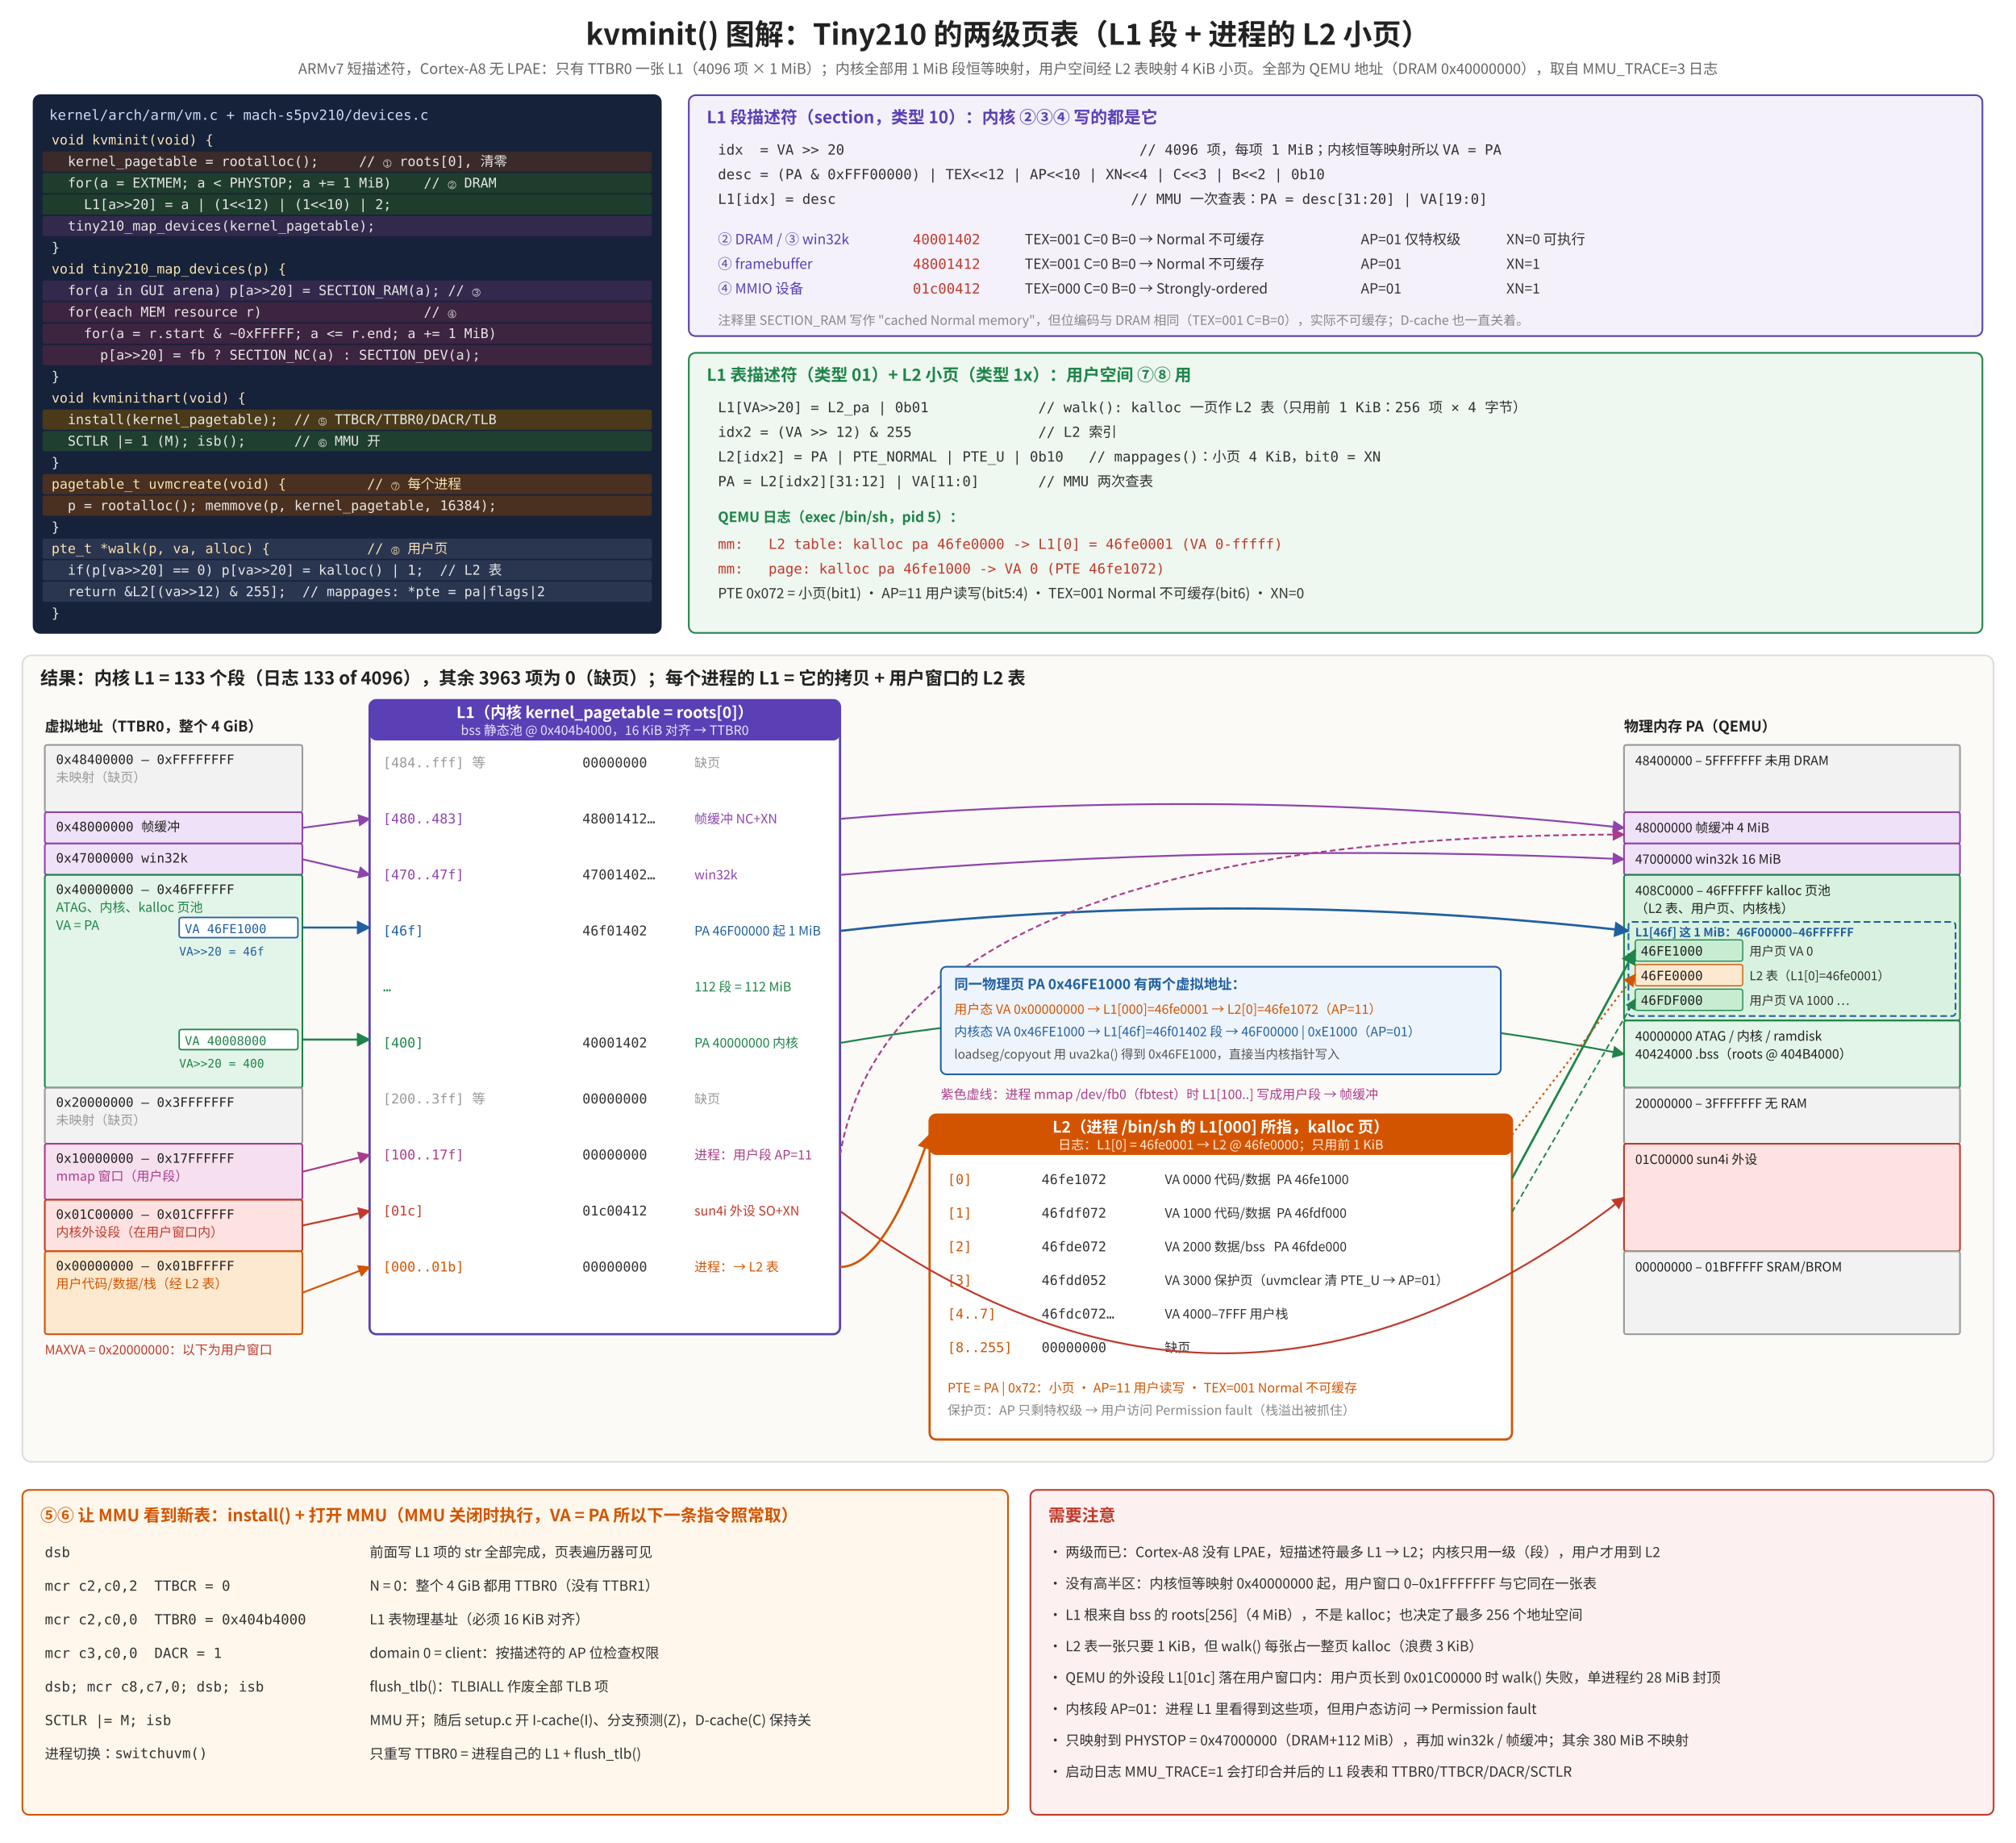
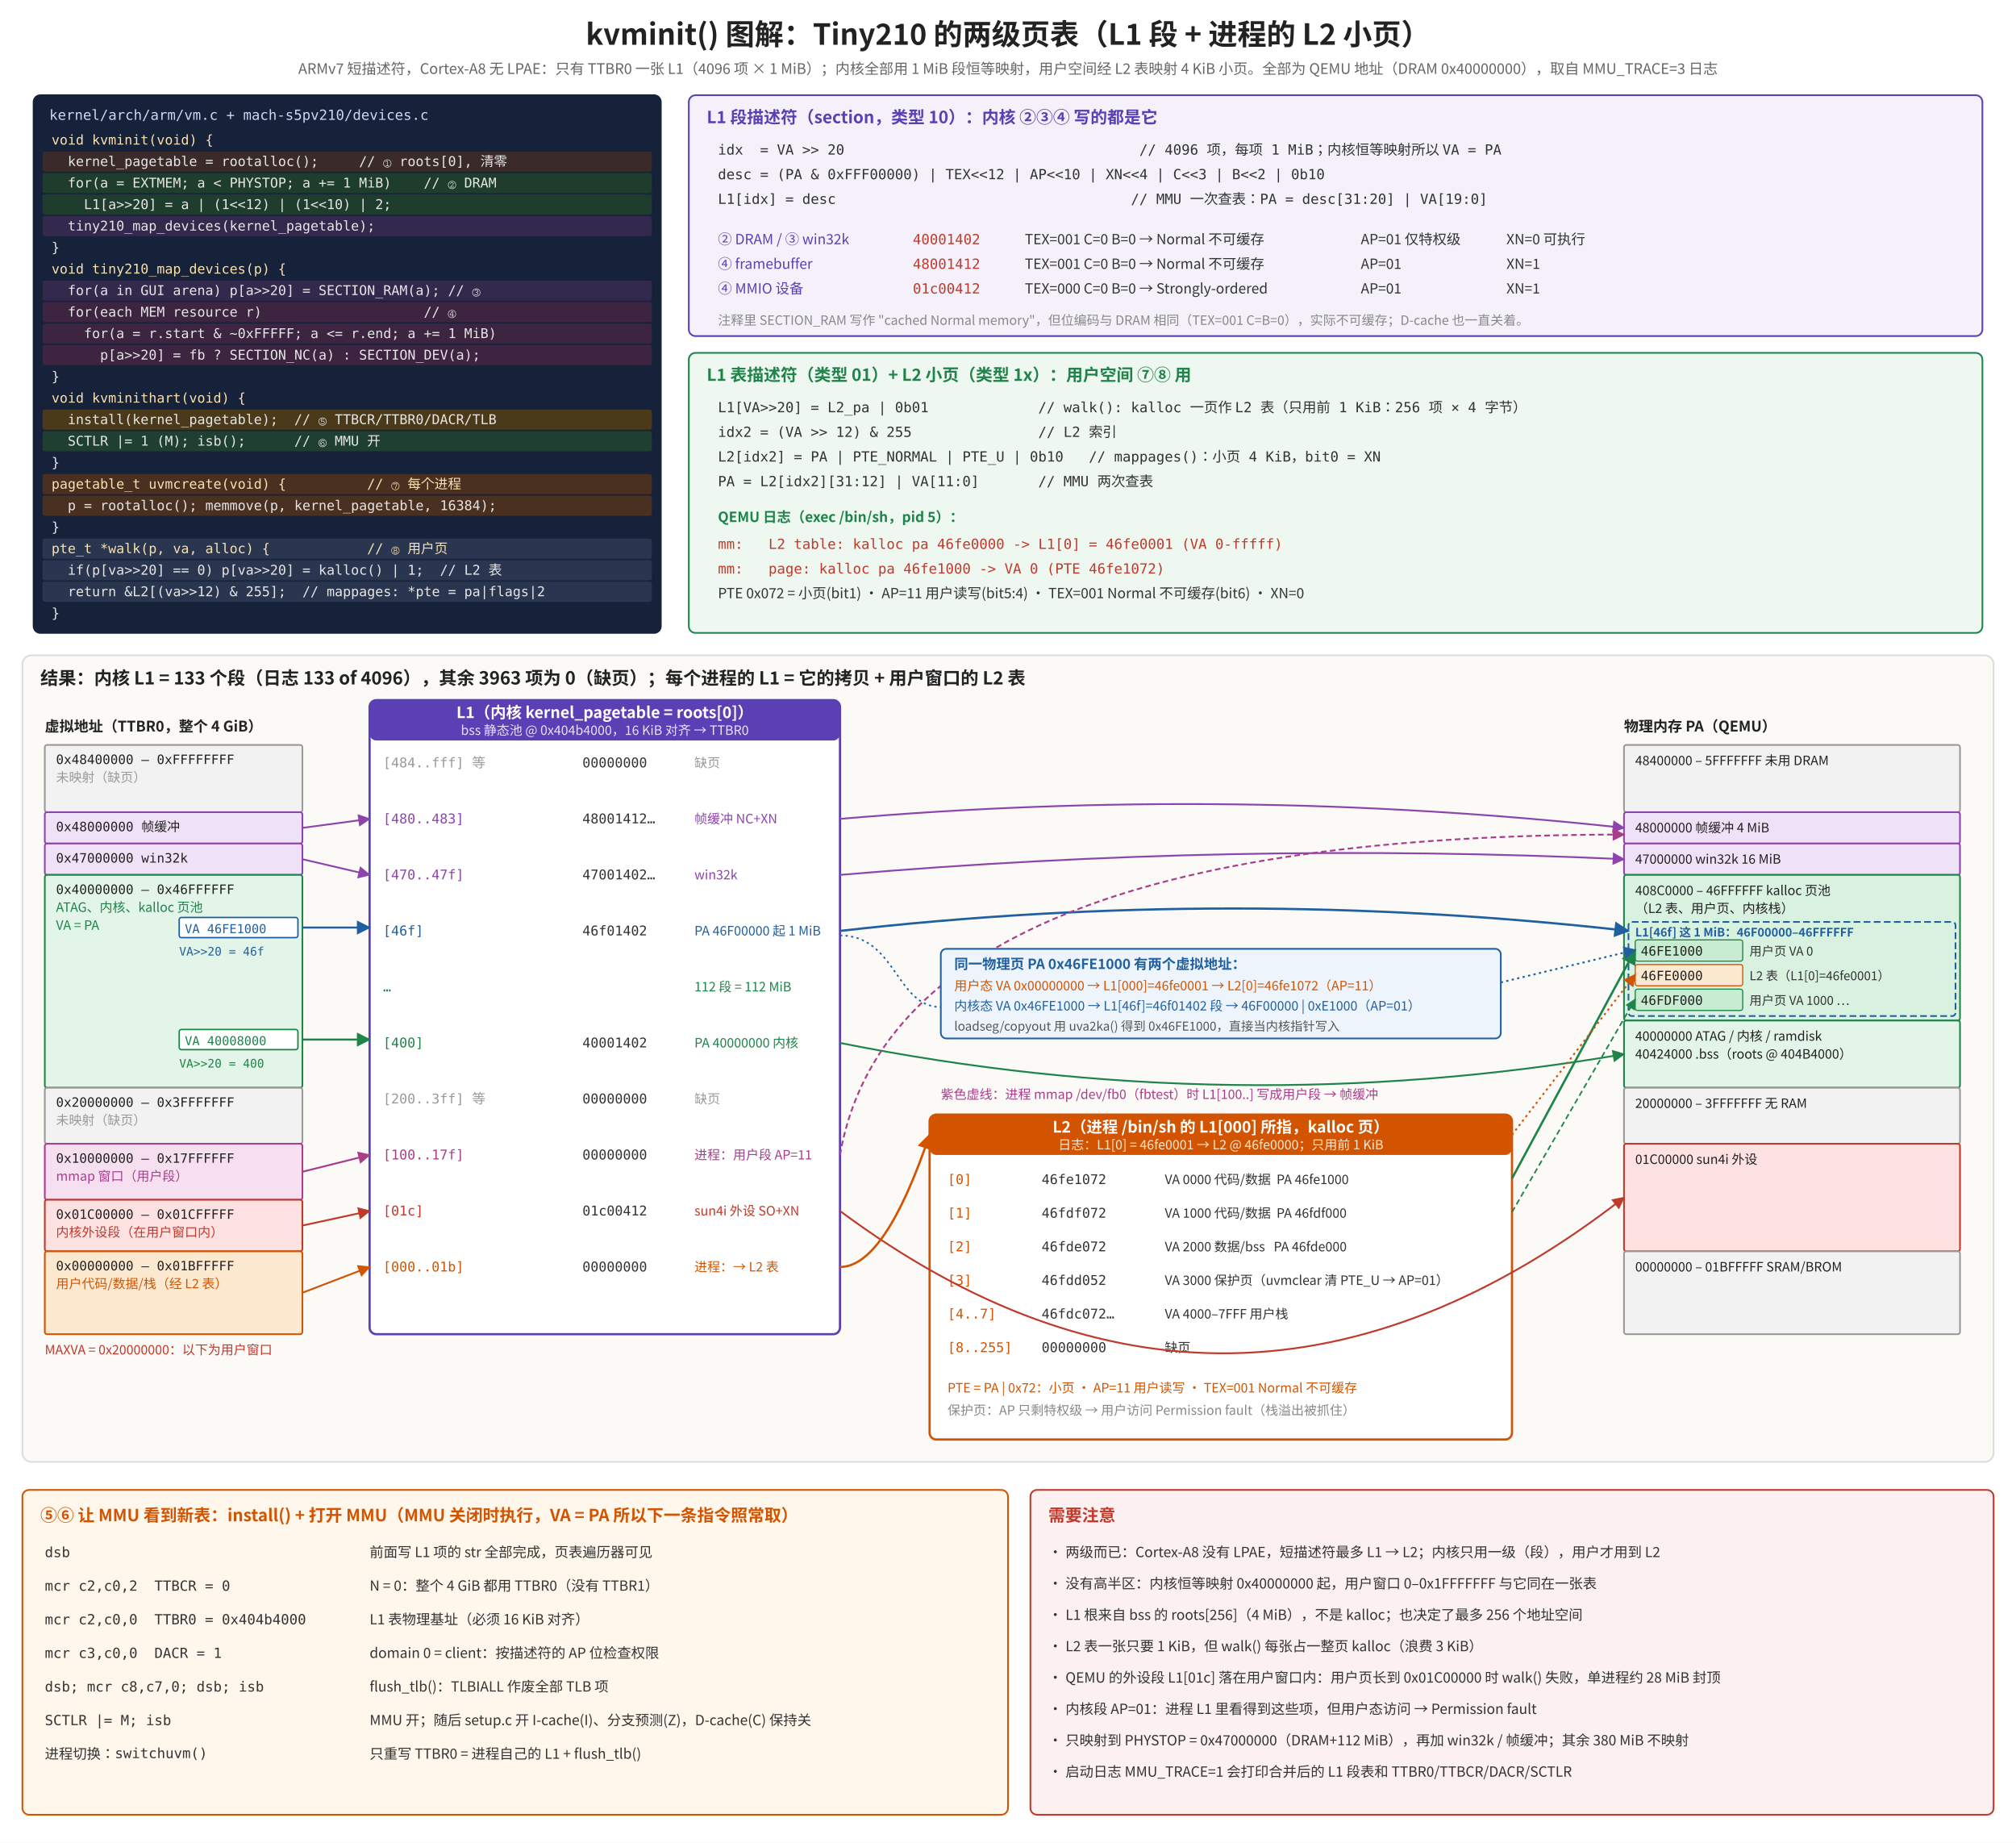
<svg xmlns="http://www.w3.org/2000/svg" width="1800" height="1645" viewBox="0 0 1800 1645">
  <defs>
    <marker id="mc0392b" viewBox="0 0 10 10" refX="9" refY="5" markerWidth="7" markerHeight="7" orient="auto-start-reverse">
      <path d="M0,0 L10,5 L0,10 z" fill="#c0392b" />
    </marker>
    <marker id="m1e8449" viewBox="0 0 10 10" refX="9" refY="5" markerWidth="7" markerHeight="7" orient="auto-start-reverse">
      <path d="M0,0 L10,5 L0,10 z" fill="#1e8449" />
    </marker>
    <marker id="m5b3fb5" viewBox="0 0 10 10" refX="9" refY="5" markerWidth="7" markerHeight="7" orient="auto-start-reverse">
      <path d="M0,0 L10,5 L0,10 z" fill="#5b3fb5" />
    </marker>
    <marker id="m2160a0" viewBox="0 0 10 10" refX="9" refY="5" markerWidth="7" markerHeight="7" orient="auto-start-reverse">
      <path d="M0,0 L10,5 L0,10 z" fill="#2160a0" />
    </marker>
    <marker id="m8e44ad" viewBox="0 0 10 10" refX="9" refY="5" markerWidth="7" markerHeight="7" orient="auto-start-reverse">
      <path d="M0,0 L10,5 L0,10 z" fill="#8e44ad" />
    </marker>
    <marker id="mb9770e" viewBox="0 0 10 10" refX="9" refY="5" markerWidth="7" markerHeight="7" orient="auto-start-reverse">
      <path d="M0,0 L10,5 L0,10 z" fill="#b9770e" />
    </marker>
    <marker id="m555555" viewBox="0 0 10 10" refX="9" refY="5" markerWidth="7" markerHeight="7" orient="auto-start-reverse">
      <path d="M0,0 L10,5 L0,10 z" fill="#555555" />
    </marker>
    <marker id="md35400" viewBox="0 0 10 10" refX="9" refY="5" markerWidth="7" markerHeight="7" orient="auto-start-reverse">
      <path d="M0,0 L10,5 L0,10 z" fill="#d35400" />
    </marker>
    <marker id="ma93d8c" viewBox="0 0 10 10" refX="9" refY="5" markerWidth="7" markerHeight="7" orient="auto-start-reverse">
      <path d="M0,0 L10,5 L0,10 z" fill="#a93d8c" />
    </marker>
  </defs>
  <rect width="1800" height="1645" fill="#ffffff" />
  <text x="900.0" y="40" font-family="'PingFang SC','Noto Sans CJK SC','Helvetica Neue',Arial,sans-serif" font-size="26" fill="#222" font-weight="600" text-anchor="middle" xml:space="preserve">kvminit() 图解：Tiny210 的两级页表（L1 段 + 进程的 L2 小页）</text>
  <text x="900.0" y="66" font-family="'PingFang SC','Noto Sans CJK SC','Helvetica Neue',Arial,sans-serif" font-size="13" fill="#666" text-anchor="middle" xml:space="preserve">ARMv7 短描述符，Cortex-A8 无 LPAE：只有 TTBR0 一张 L1（4096 项 × 1 MiB）；内核全部用 1 MiB 段恒等映射，用户空间经 L2 表映射 4 KiB 小页。全部为 QEMU 地址（DRAM 0x40000000），取自 MMU_TRACE=3 日志</text>
  <rect x="30" y="85" width="560" height="480" rx="6" fill="#16213a" stroke="#16213a" stroke-width="1.5" />
  <text x="44" y="107" font-family="Menlo,'SF Mono',Consolas,monospace" font-size="12.5" fill="#cdd6f4" xml:space="preserve">kernel/arch/arm/vm.c + mach-s5pv210/devices.c</text>
  <text x="46" y="129" font-family="Menlo,'SF Mono',Consolas,monospace" font-size="12" fill="#f9e2af" xml:space="preserve">void kvminit(void) {</text>
  <rect x="38" y="135.2" width="544" height="18" fill="#3a2a2a" rx="2" />
  <text x="46" y="148.2" font-family="Menlo,'SF Mono',Consolas,monospace" font-size="12" fill="#e6e6e6" xml:space="preserve">  kernel_pagetable = rootalloc();     // ① roots[0], 清零</text>
  <rect x="38" y="154.4" width="544" height="18" fill="#1f3d2c" rx="2" />
  <text x="46" y="167.4" font-family="Menlo,'SF Mono',Consolas,monospace" font-size="12" fill="#e6e6e6" xml:space="preserve">  for(a = EXTMEM; a &lt; PHYSTOP; a += 1 MiB)    // ② DRAM</text>
  <rect x="38" y="173.6" width="544" height="18" fill="#1f3d2c" rx="2" />
  <text x="46" y="186.6" font-family="Menlo,'SF Mono',Consolas,monospace" font-size="12" fill="#e6e6e6" xml:space="preserve">    L1[a&gt;&gt;20] = a | (1&lt;&lt;12) | (1&lt;&lt;10) | 2;</text>
  <rect x="38" y="192.8" width="544" height="18" fill="#33294d" rx="2" />
  <text x="46" y="205.8" font-family="Menlo,'SF Mono',Consolas,monospace" font-size="12" fill="#e6e6e6" xml:space="preserve">  tiny210_map_devices(kernel_pagetable);</text>
  <text x="46" y="225" font-family="Menlo,'SF Mono',Consolas,monospace" font-size="12" fill="#e6e6e6" xml:space="preserve">}</text>
  <text x="46" y="244.2" font-family="Menlo,'SF Mono',Consolas,monospace" font-size="12" fill="#f9e2af" xml:space="preserve">void tiny210_map_devices(p) {</text>
  <rect x="38" y="250.4" width="544" height="18" fill="#33294d" rx="2" />
  <text x="46" y="263.4" font-family="Menlo,'SF Mono',Consolas,monospace" font-size="12" fill="#e6e6e6" xml:space="preserve">  for(a in GUI arena) p[a&gt;&gt;20] = SECTION_RAM(a); // ③</text>
  <rect x="38" y="269.6" width="544" height="18" fill="#3d2440" rx="2" />
  <text x="46" y="282.6" font-family="Menlo,'SF Mono',Consolas,monospace" font-size="12" fill="#e6e6e6" xml:space="preserve">  for(each MEM resource r)                    // ④</text>
  <rect x="38" y="288.8" width="544" height="18" fill="#3d2440" rx="2" />
  <text x="46" y="301.8" font-family="Menlo,'SF Mono',Consolas,monospace" font-size="12" fill="#e6e6e6" xml:space="preserve">    for(a = r.start &amp; ~0xFFFFF; a &lt;= r.end; a += 1 MiB)</text>
  <rect x="38" y="308" width="544" height="18" fill="#3d2440" rx="2" />
  <text x="46" y="321" font-family="Menlo,'SF Mono',Consolas,monospace" font-size="12" fill="#e6e6e6" xml:space="preserve">      p[a&gt;&gt;20] = fb ? SECTION_NC(a) : SECTION_DEV(a);</text>
  <text x="46" y="340.2" font-family="Menlo,'SF Mono',Consolas,monospace" font-size="12" fill="#e6e6e6" xml:space="preserve">}</text>
  <text x="46" y="359.4" font-family="Menlo,'SF Mono',Consolas,monospace" font-size="12" fill="#f9e2af" xml:space="preserve">void kvminithart(void) {</text>
  <rect x="38" y="365.6" width="544" height="18" fill="#4a3a1a" rx="2" />
  <text x="46" y="378.6" font-family="Menlo,'SF Mono',Consolas,monospace" font-size="12" fill="#e6e6e6" xml:space="preserve">  install(kernel_pagetable);  // ⑤ TTBCR/TTBR0/DACR/TLB</text>
  <rect x="38" y="384.8" width="544" height="18" fill="#1f4030" rx="2" />
  <text x="46" y="397.8" font-family="Menlo,'SF Mono',Consolas,monospace" font-size="12" fill="#e6e6e6" xml:space="preserve">  SCTLR |= 1 (M); isb();      // ⑥ MMU 开</text>
  <text x="46" y="417" font-family="Menlo,'SF Mono',Consolas,monospace" font-size="12" fill="#e6e6e6" xml:space="preserve">}</text>
  <rect x="38" y="423.2" width="544" height="18" fill="#4a3020" rx="2" />
  <text x="46" y="436.2" font-family="Menlo,'SF Mono',Consolas,monospace" font-size="12" fill="#f9e2af" xml:space="preserve">pagetable_t uvmcreate(void) {          // ⑦ 每个进程</text>
  <rect x="38" y="442.4" width="544" height="18" fill="#4a3020" rx="2" />
  <text x="46" y="455.4" font-family="Menlo,'SF Mono',Consolas,monospace" font-size="12" fill="#e6e6e6" xml:space="preserve">  p = rootalloc(); memmove(p, kernel_pagetable, 16384);</text>
  <text x="46" y="474.6" font-family="Menlo,'SF Mono',Consolas,monospace" font-size="12" fill="#e6e6e6" xml:space="preserve">}</text>
  <rect x="38" y="480.8" width="544" height="18" fill="#2a3550" rx="2" />
  <text x="46" y="493.8" font-family="Menlo,'SF Mono',Consolas,monospace" font-size="12" fill="#f9e2af" xml:space="preserve">pte_t *walk(p, va, alloc) {            // ⑧ 用户页</text>
  <rect x="38" y="500" width="544" height="18" fill="#2a3550" rx="2" />
  <text x="46" y="513" font-family="Menlo,'SF Mono',Consolas,monospace" font-size="12" fill="#e6e6e6" xml:space="preserve">  if(p[va&gt;&gt;20] == 0) p[va&gt;&gt;20] = kalloc() | 1;  // L2 表</text>
  <rect x="38" y="519.2" width="544" height="18" fill="#2a3550" rx="2" />
  <text x="46" y="532.2" font-family="Menlo,'SF Mono',Consolas,monospace" font-size="12" fill="#e6e6e6" xml:space="preserve">  return &amp;L2[(va&gt;&gt;12) &amp; 255];  // mappages: *pte = pa|flags|2</text>
  <text x="46" y="551.4" font-family="Menlo,'SF Mono',Consolas,monospace" font-size="12" fill="#e6e6e6" xml:space="preserve">}</text>
  <rect x="615" y="85" width="1155" height="215" rx="6" fill="#f4f1fb" stroke="#5b3fb5" stroke-width="1.5" />
  <text x="631" y="110" font-family="'PingFang SC','Noto Sans CJK SC','Helvetica Neue',Arial,sans-serif" font-size="15" fill="#5b3fb5" font-weight="600" xml:space="preserve">L1 段描述符（section，类型 10）：内核 ②③④ 写的都是它</text>
  <text x="641" y="138" font-family="Menlo,'SF Mono',Consolas,monospace" font-size="12.5" fill="#333" xml:space="preserve">idx  = VA &gt;&gt; 20                                   // 4096 项，每项 1 MiB；内核恒等映射所以 VA = PA</text>
  <text x="641" y="160" font-family="Menlo,'SF Mono',Consolas,monospace" font-size="12.5" fill="#333" xml:space="preserve">desc = (PA &amp; 0xFFF00000) | TEX&lt;&lt;12 | AP&lt;&lt;10 | XN&lt;&lt;4 | C&lt;&lt;3 | B&lt;&lt;2 | 0b10</text>
  <text x="641" y="182" font-family="Menlo,'SF Mono',Consolas,monospace" font-size="12.5" fill="#333" xml:space="preserve">L1[idx] = desc                                   // MMU 一次查表：PA = desc[31:20] | VA[19:0]</text>
  <text x="641" y="218" font-family="'PingFang SC','Noto Sans CJK SC','Helvetica Neue',Arial,sans-serif" font-size="12.5" fill="#5b3fb5" xml:space="preserve">② DRAM / ③ win32k</text>
  <text x="815" y="218" font-family="Menlo,'SF Mono',Consolas,monospace" font-size="12.5" fill="#c0392b" xml:space="preserve">40001402</text>
  <text x="915" y="218" font-family="'PingFang SC','Noto Sans CJK SC','Helvetica Neue',Arial,sans-serif" font-size="12.5" fill="#333" xml:space="preserve">TEX=001 C=0 B=0 → Normal 不可缓存</text>
  <text x="1215" y="218" font-family="'PingFang SC','Noto Sans CJK SC','Helvetica Neue',Arial,sans-serif" font-size="12.5" fill="#333" xml:space="preserve">AP=01 仅特权级</text>
  <text x="1345" y="218" font-family="'PingFang SC','Noto Sans CJK SC','Helvetica Neue',Arial,sans-serif" font-size="12.5" fill="#333" xml:space="preserve">XN=0 可执行</text>
  <text x="641" y="240" font-family="'PingFang SC','Noto Sans CJK SC','Helvetica Neue',Arial,sans-serif" font-size="12.5" fill="#5b3fb5" xml:space="preserve">④ framebuffer</text>
  <text x="815" y="240" font-family="Menlo,'SF Mono',Consolas,monospace" font-size="12.5" fill="#c0392b" xml:space="preserve">48001412</text>
  <text x="915" y="240" font-family="'PingFang SC','Noto Sans CJK SC','Helvetica Neue',Arial,sans-serif" font-size="12.5" fill="#333" xml:space="preserve">TEX=001 C=0 B=0 → Normal 不可缓存</text>
  <text x="1215" y="240" font-family="'PingFang SC','Noto Sans CJK SC','Helvetica Neue',Arial,sans-serif" font-size="12.5" fill="#333" xml:space="preserve">AP=01</text>
  <text x="1345" y="240" font-family="'PingFang SC','Noto Sans CJK SC','Helvetica Neue',Arial,sans-serif" font-size="12.5" fill="#333" xml:space="preserve">XN=1</text>
  <text x="641" y="262" font-family="'PingFang SC','Noto Sans CJK SC','Helvetica Neue',Arial,sans-serif" font-size="12.5" fill="#5b3fb5" xml:space="preserve">④ MMIO 设备</text>
  <text x="815" y="262" font-family="Menlo,'SF Mono',Consolas,monospace" font-size="12.5" fill="#c0392b" xml:space="preserve">01c00412</text>
  <text x="915" y="262" font-family="'PingFang SC','Noto Sans CJK SC','Helvetica Neue',Arial,sans-serif" font-size="12.5" fill="#333" xml:space="preserve">TEX=000 C=0 B=0 → Strongly-ordered</text>
  <text x="1215" y="262" font-family="'PingFang SC','Noto Sans CJK SC','Helvetica Neue',Arial,sans-serif" font-size="12.5" fill="#333" xml:space="preserve">AP=01</text>
  <text x="1345" y="262" font-family="'PingFang SC','Noto Sans CJK SC','Helvetica Neue',Arial,sans-serif" font-size="12.5" fill="#333" xml:space="preserve">XN=1</text>
  <text x="641" y="290" font-family="'PingFang SC','Noto Sans CJK SC','Helvetica Neue',Arial,sans-serif" font-size="11.5" fill="#888" xml:space="preserve">注释里 SECTION_RAM 写作 "cached Normal memory"，但位编码与 DRAM 相同（TEX=001 C=B=0），实际不可缓存；D-cache 也一直关着。</text>
  <rect x="615" y="315" width="1155" height="250" rx="6" fill="#eef7f0" stroke="#1e8449" stroke-width="1.5" />
  <text x="631" y="340" font-family="'PingFang SC','Noto Sans CJK SC','Helvetica Neue',Arial,sans-serif" font-size="15" fill="#1e8449" font-weight="600" xml:space="preserve">L1 表描述符（类型 01）+ L2 小页（类型 1x）：用户空间 ⑦⑧ 用</text>
  <text x="641" y="368" font-family="Menlo,'SF Mono',Consolas,monospace" font-size="12.5" fill="#333" xml:space="preserve">L1[VA&gt;&gt;20] = L2_pa | 0b01             // walk(): kalloc 一页作 L2 表（只用前 1 KiB：256 项 × 4 字节）</text>
  <text x="641" y="390" font-family="Menlo,'SF Mono',Consolas,monospace" font-size="12.5" fill="#333" xml:space="preserve">idx2 = (VA &gt;&gt; 12) &amp; 255               // L2 索引</text>
  <text x="641" y="412" font-family="Menlo,'SF Mono',Consolas,monospace" font-size="12.5" fill="#333" xml:space="preserve">L2[idx2] = PA | PTE_NORMAL | PTE_U | 0b10   // mappages()：小页 4 KiB，bit0 = XN</text>
  <text x="641" y="434" font-family="Menlo,'SF Mono',Consolas,monospace" font-size="12.5" fill="#333" xml:space="preserve">PA = L2[idx2][31:12] | VA[11:0]       // MMU 两次查表</text>
  <text x="641" y="466" font-family="'PingFang SC','Noto Sans CJK SC','Helvetica Neue',Arial,sans-serif" font-size="12.5" fill="#1e8449" font-weight="600" xml:space="preserve">QEMU 日志（exec /bin/sh，pid 5）：</text>
  <text x="641" y="490" font-family="Menlo,'SF Mono',Consolas,monospace" font-size="12.5" fill="#c0392b" xml:space="preserve">mm:   L2 table: kalloc pa 46fe0000 -&gt; L1[0] = 46fe0001 (VA 0-fffff)</text>
  <text x="641" y="512" font-family="Menlo,'SF Mono',Consolas,monospace" font-size="12.5" fill="#c0392b" xml:space="preserve">mm:   page: kalloc pa 46fe1000 -&gt; VA 0 (PTE 46fe1072)</text>
  <text x="641" y="534" font-family="'PingFang SC','Noto Sans CJK SC','Helvetica Neue',Arial,sans-serif" font-size="12.5" fill="#333" xml:space="preserve">PTE 0x072 = 小页(bit1) · AP=11 用户读写(bit5:4) · TEX=001 Normal 不可缓存(bit6) · XN=0</text>
  <rect x="20" y="585" width="1760" height="720" rx="8" fill="#fbfaf7" stroke="#ddd" stroke-width="1.5" />
  <text x="36" y="611" font-family="'PingFang SC','Noto Sans CJK SC','Helvetica Neue',Arial,sans-serif" font-size="16" fill="#222" font-weight="600" xml:space="preserve">结果：内核 L1 = 133 个段（日志 133 of 4096），其余 3963 项为 0（缺页）；每个进程的 L1 = 它的拷贝 + 用户窗口的 L2 表</text>
  <text x="40" y="653" font-family="'PingFang SC','Noto Sans CJK SC','Helvetica Neue',Arial,sans-serif" font-size="13" fill="#222" font-weight="600" xml:space="preserve">虚拟地址（TTBR0，整个 4 GiB）</text>
  <rect x="40" y="665" width="230" height="60" rx="2" fill="#f2f2f2" stroke="#999" stroke-width="1.5" />
  <text x="50" y="682" font-family="Menlo,'SF Mono',Consolas,monospace" font-size="11.5" fill="#222" xml:space="preserve">0x48400000 – 0xFFFFFFFF</text>
  <text x="50" y="698" font-family="'PingFang SC','Noto Sans CJK SC','Helvetica Neue',Arial,sans-serif" font-size="11.5" fill="#999" xml:space="preserve">未映射（缺页）</text>
  <rect x="40" y="725" width="230" height="28" rx="2" fill="#efe1f7" stroke="#8e44ad" stroke-width="1.5" />
  <text x="50" y="742" font-family="Menlo,'SF Mono',Consolas,monospace" font-size="11.5" fill="#222" xml:space="preserve">0x48000000 帧缓冲</text>
  <rect x="40" y="753" width="230" height="28" rx="2" fill="#efe1f7" stroke="#8e44ad" stroke-width="1.5" />
  <text x="50" y="770" font-family="Menlo,'SF Mono',Consolas,monospace" font-size="11.5" fill="#222" xml:space="preserve">0x47000000 win32k</text>
  <rect x="40" y="781" width="230" height="190" rx="2" fill="#e3f4e8" stroke="#1e8449" stroke-width="1.5" />
  <text x="50" y="798" font-family="Menlo,'SF Mono',Consolas,monospace" font-size="11.5" fill="#222" xml:space="preserve">0x40000000 – 0x46FFFFFF</text>
  <text x="50" y="814" font-family="'PingFang SC','Noto Sans CJK SC','Helvetica Neue',Arial,sans-serif" font-size="11.5" fill="#1e8449" xml:space="preserve">ATAG、内核、kalloc 页池</text>
  <text x="50" y="830" font-family="'PingFang SC','Noto Sans CJK SC','Helvetica Neue',Arial,sans-serif" font-size="11.5" fill="#1e8449" xml:space="preserve">VA = PA</text>
  <rect x="40" y="971" width="230" height="50" rx="2" fill="#f2f2f2" stroke="#999" stroke-width="1.5" />
  <text x="50" y="988" font-family="Menlo,'SF Mono',Consolas,monospace" font-size="11.5" fill="#222" xml:space="preserve">0x20000000 – 0x3FFFFFFF</text>
  <text x="50" y="1004" font-family="'PingFang SC','Noto Sans CJK SC','Helvetica Neue',Arial,sans-serif" font-size="11.5" fill="#999" xml:space="preserve">未映射（缺页）</text>
  <rect x="40" y="1021" width="230" height="50" rx="2" fill="#f6e0f0" stroke="#a93d8c" stroke-width="1.5" />
  <text x="50" y="1038" font-family="Menlo,'SF Mono',Consolas,monospace" font-size="11.5" fill="#222" xml:space="preserve">0x10000000 – 0x17FFFFFF</text>
  <text x="50" y="1054" font-family="'PingFang SC','Noto Sans CJK SC','Helvetica Neue',Arial,sans-serif" font-size="11.5" fill="#a93d8c" xml:space="preserve">mmap 窗口（用户段）</text>
  <rect x="40" y="1071" width="230" height="46" rx="2" fill="#fde2e1" stroke="#c0392b" stroke-width="1.5" />
  <text x="50" y="1088" font-family="Menlo,'SF Mono',Consolas,monospace" font-size="11.5" fill="#222" xml:space="preserve">0x01C00000 – 0x01CFFFFF</text>
  <text x="50" y="1104" font-family="'PingFang SC','Noto Sans CJK SC','Helvetica Neue',Arial,sans-serif" font-size="11.5" fill="#c0392b" xml:space="preserve">内核外设段（在用户窗口内）</text>
  <rect x="40" y="1117" width="230" height="74" rx="2" fill="#fde9cf" stroke="#d35400" stroke-width="1.5" />
  <text x="50" y="1134" font-family="Menlo,'SF Mono',Consolas,monospace" font-size="11.5" fill="#222" xml:space="preserve">0x00000000 – 0x01BFFFFF</text>
  <text x="50" y="1150" font-family="'PingFang SC','Noto Sans CJK SC','Helvetica Neue',Arial,sans-serif" font-size="11.5" fill="#d35400" xml:space="preserve">用户代码/数据/栈（经 L2 表）</text>
  <text x="40" y="1209" font-family="'PingFang SC','Noto Sans CJK SC','Helvetica Neue',Arial,sans-serif" font-size="11.5" fill="#c0392b" xml:space="preserve">MAXVA = 0x20000000：以下为用户窗口</text>
  <rect x="330" y="625" width="420" height="566" rx="6" fill="#fff" stroke="#5b3fb5" stroke-width="2" />
  <rect x="330" y="625" width="420" height="36" rx="6" fill="#5b3fb5" />
  <text x="540.0" y="641" font-family="'PingFang SC','Noto Sans CJK SC','Helvetica Neue',Arial,sans-serif" font-size="14" fill="#fff" font-weight="600" text-anchor="middle" xml:space="preserve">L1（内核 kernel_pagetable = roots[0]）</text>
  <text x="540.0" y="656" font-family="'PingFang SC','Noto Sans CJK SC','Helvetica Neue',Arial,sans-serif" font-size="11.5" fill="#e8e2ff" text-anchor="middle" xml:space="preserve">bss 静态池 @ 0x404b4000，16 KiB 对齐 → TTBR0</text>
  <text x="342" y="685" font-family="Menlo,'SF Mono',Consolas,monospace" font-size="12" fill="#999" xml:space="preserve">[484..fff] 等</text>
  <text x="520" y="685" font-family="Menlo,'SF Mono',Consolas,monospace" font-size="12" fill="#333" xml:space="preserve">00000000</text>
  <text x="620" y="685" font-family="'PingFang SC','Noto Sans CJK SC','Helvetica Neue',Arial,sans-serif" font-size="11.5" fill="#999" xml:space="preserve">缺页</text>
  <text x="342" y="735" font-family="Menlo,'SF Mono',Consolas,monospace" font-size="12" fill="#8e44ad" xml:space="preserve">[480..483]</text>
  <text x="520" y="735" font-family="Menlo,'SF Mono',Consolas,monospace" font-size="12" fill="#333" xml:space="preserve">48001412…</text>
  <text x="620" y="735" font-family="'PingFang SC','Noto Sans CJK SC','Helvetica Neue',Arial,sans-serif" font-size="11.5" fill="#8e44ad" xml:space="preserve">帧缓冲 NC+XN</text>
  <text x="342" y="785" font-family="Menlo,'SF Mono',Consolas,monospace" font-size="12" fill="#8e44ad" xml:space="preserve">[470..47f]</text>
  <text x="520" y="785" font-family="Menlo,'SF Mono',Consolas,monospace" font-size="12" fill="#333" xml:space="preserve">47001402…</text>
  <text x="620" y="785" font-family="'PingFang SC','Noto Sans CJK SC','Helvetica Neue',Arial,sans-serif" font-size="11.5" fill="#8e44ad" xml:space="preserve">win32k</text>
  <text x="342" y="835" font-family="Menlo,'SF Mono',Consolas,monospace" font-size="12" fill="#2160a0" xml:space="preserve">[46f]</text>
  <text x="520" y="835" font-family="Menlo,'SF Mono',Consolas,monospace" font-size="12" fill="#333" xml:space="preserve">46f01402</text>
  <text x="620" y="835" font-family="'PingFang SC','Noto Sans CJK SC','Helvetica Neue',Arial,sans-serif" font-size="11.5" fill="#2160a0" xml:space="preserve">PA 46F00000 起 1 MiB</text>
  <text x="342" y="885" font-family="Menlo,'SF Mono',Consolas,monospace" font-size="12" fill="#1e8449" xml:space="preserve">…</text>
  <text x="520" y="885" font-family="Menlo,'SF Mono',Consolas,monospace" font-size="12" fill="#333" xml:space="preserve" />
  <text x="620" y="885" font-family="'PingFang SC','Noto Sans CJK SC','Helvetica Neue',Arial,sans-serif" font-size="11.5" fill="#1e8449" xml:space="preserve">112 段 = 112 MiB</text>
  <text x="342" y="935" font-family="Menlo,'SF Mono',Consolas,monospace" font-size="12" fill="#1e8449" xml:space="preserve">[400]</text>
  <text x="520" y="935" font-family="Menlo,'SF Mono',Consolas,monospace" font-size="12" fill="#333" xml:space="preserve">40001402</text>
  <text x="620" y="935" font-family="'PingFang SC','Noto Sans CJK SC','Helvetica Neue',Arial,sans-serif" font-size="11.5" fill="#1e8449" xml:space="preserve">PA 40000000 内核</text>
  <text x="342" y="985" font-family="Menlo,'SF Mono',Consolas,monospace" font-size="12" fill="#999" xml:space="preserve">[200..3ff] 等</text>
  <text x="520" y="985" font-family="Menlo,'SF Mono',Consolas,monospace" font-size="12" fill="#333" xml:space="preserve">00000000</text>
  <text x="620" y="985" font-family="'PingFang SC','Noto Sans CJK SC','Helvetica Neue',Arial,sans-serif" font-size="11.5" fill="#999" xml:space="preserve">缺页</text>
  <text x="342" y="1035" font-family="Menlo,'SF Mono',Consolas,monospace" font-size="12" fill="#a93d8c" xml:space="preserve">[100..17f]</text>
  <text x="520" y="1035" font-family="Menlo,'SF Mono',Consolas,monospace" font-size="12" fill="#333" xml:space="preserve">00000000</text>
  <text x="620" y="1035" font-family="'PingFang SC','Noto Sans CJK SC','Helvetica Neue',Arial,sans-serif" font-size="11.5" fill="#a93d8c" xml:space="preserve">进程：用户段 AP=11</text>
  <text x="342" y="1085" font-family="Menlo,'SF Mono',Consolas,monospace" font-size="12" fill="#c0392b" xml:space="preserve">[01c]</text>
  <text x="520" y="1085" font-family="Menlo,'SF Mono',Consolas,monospace" font-size="12" fill="#333" xml:space="preserve">01c00412</text>
  <text x="620" y="1085" font-family="'PingFang SC','Noto Sans CJK SC','Helvetica Neue',Arial,sans-serif" font-size="11.5" fill="#c0392b" xml:space="preserve">sun4i 外设 SO+XN</text>
  <text x="342" y="1135" font-family="Menlo,'SF Mono',Consolas,monospace" font-size="12" fill="#d35400" xml:space="preserve">[000..01b]</text>
  <text x="520" y="1135" font-family="Menlo,'SF Mono',Consolas,monospace" font-size="12" fill="#333" xml:space="preserve">00000000</text>
  <text x="620" y="1135" font-family="'PingFang SC','Noto Sans CJK SC','Helvetica Neue',Arial,sans-serif" font-size="11.5" fill="#d35400" xml:space="preserve">进程：→ L2 表</text>
  <text x="1450" y="653" font-family="'PingFang SC','Noto Sans CJK SC','Helvetica Neue',Arial,sans-serif" font-size="13" fill="#222" font-weight="600" xml:space="preserve">物理内存 PA（QEMU）</text>
  <rect x="1450" y="665" width="300" height="60" rx="2" fill="#f2f2f2" stroke="#999" stroke-width="1.5" />
  <text x="1460" y="683" font-family="'PingFang SC','Noto Sans CJK SC','Helvetica Neue',Arial,sans-serif" font-size="11.5" fill="#222" xml:space="preserve">48400000 – 5FFFFFFF 未用 DRAM</text>
  <rect x="1450" y="725" width="300" height="28" rx="2" fill="#efe1f7" stroke="#8e44ad" stroke-width="1.5" />
  <text x="1460" y="743" font-family="'PingFang SC','Noto Sans CJK SC','Helvetica Neue',Arial,sans-serif" font-size="11.5" fill="#222" xml:space="preserve">48000000 帧缓冲 4 MiB</text>
  <rect x="1450" y="753" width="300" height="28" rx="2" fill="#efe1f7" stroke="#8e44ad" stroke-width="1.5" />
  <text x="1460" y="771" font-family="'PingFang SC','Noto Sans CJK SC','Helvetica Neue',Arial,sans-serif" font-size="11.5" fill="#222" xml:space="preserve">47000000 win32k 16 MiB</text>
  <rect x="1450" y="781" width="300" height="130" rx="2" fill="#d9f2df" stroke="#1e8449" stroke-width="1.5" />
  <text x="1460" y="799" font-family="'PingFang SC','Noto Sans CJK SC','Helvetica Neue',Arial,sans-serif" font-size="11.5" fill="#222" xml:space="preserve">408C0000 – 46FFFFFF kalloc 页池</text>
  <text x="1460" y="815" font-family="'PingFang SC','Noto Sans CJK SC','Helvetica Neue',Arial,sans-serif" font-size="11.5" fill="#222" xml:space="preserve">（L2 表、用户页、内核栈）</text>
  <rect x="1450" y="911" width="300" height="60" rx="2" fill="#e3f4e8" stroke="#1e8449" stroke-width="1.5" />
  <text x="1460" y="929" font-family="'PingFang SC','Noto Sans CJK SC','Helvetica Neue',Arial,sans-serif" font-size="11.5" fill="#222" xml:space="preserve">40000000 ATAG / 内核 / ramdisk</text>
  <text x="1460" y="945" font-family="'PingFang SC','Noto Sans CJK SC','Helvetica Neue',Arial,sans-serif" font-size="11.5" fill="#222" xml:space="preserve">40424000 .bss（roots @ 404B4000）</text>
  <rect x="1450" y="971" width="300" height="50" rx="2" fill="#f2f2f2" stroke="#999" stroke-width="1.5" />
  <text x="1460" y="989" font-family="'PingFang SC','Noto Sans CJK SC','Helvetica Neue',Arial,sans-serif" font-size="11.5" fill="#222" xml:space="preserve">20000000 – 3FFFFFFF 无 RAM</text>
  <rect x="1450" y="1021" width="300" height="96" rx="2" fill="#fde2e1" stroke="#c0392b" stroke-width="1.5" />
  <text x="1460" y="1039" font-family="'PingFang SC','Noto Sans CJK SC','Helvetica Neue',Arial,sans-serif" font-size="11.5" fill="#222" xml:space="preserve">01C00000 sun4i 外设</text>
  <rect x="1450" y="1117" width="300" height="74" rx="2" fill="#f2f2f2" stroke="#999" stroke-width="1.5" />
  <text x="1460" y="1135" font-family="'PingFang SC','Noto Sans CJK SC','Helvetica Neue',Arial,sans-serif" font-size="11.5" fill="#222" xml:space="preserve">00000000 – 01BFFFFF SRAM/BROM</text>
  <rect x="1454" y="823" width="292" height="84" rx="3" fill="none" stroke="#2160a0" stroke-width="1.5" stroke-dasharray="6 3" />
  <text x="1460" y="836" font-family="'PingFang SC','Noto Sans CJK SC','Helvetica Neue',Arial,sans-serif" font-size="10.5" fill="#2160a0" font-weight="600" xml:space="preserve">L1[46f] 这 1 MiB：46F00000–46FFFFFF</text>
  <rect x="1460" y="839" width="96" height="19" rx="2" fill="#c8ecd2" stroke="#1e8449" stroke-width="1" />
  <text x="1465" y="853" font-family="Menlo,'SF Mono',Consolas,monospace" font-size="11.5" fill="#222" xml:space="preserve">46FE1000</text>
  <text x="1562" y="853" font-family="'PingFang SC','Noto Sans CJK SC','Helvetica Neue',Arial,sans-serif" font-size="11" fill="#333" xml:space="preserve">用户页 VA 0</text>
  <rect x="1460" y="861" width="96" height="19" rx="2" fill="#fde9cf" stroke="#d35400" stroke-width="1" />
  <text x="1465" y="875" font-family="Menlo,'SF Mono',Consolas,monospace" font-size="11.5" fill="#222" xml:space="preserve">46FE0000</text>
  <text x="1562" y="875" font-family="'PingFang SC','Noto Sans CJK SC','Helvetica Neue',Arial,sans-serif" font-size="11" fill="#333" xml:space="preserve">L2 表（L1[0]=46fe0001）</text>
  <rect x="1460" y="883" width="96" height="19" rx="2" fill="#c8ecd2" stroke="#1e8449" stroke-width="1" />
  <text x="1465" y="897" font-family="Menlo,'SF Mono',Consolas,monospace" font-size="11.5" fill="#222" xml:space="preserve">46FDF000</text>
  <text x="1562" y="897" font-family="'PingFang SC','Noto Sans CJK SC','Helvetica Neue',Arial,sans-serif" font-size="11" fill="#333" xml:space="preserve">用户页 VA 1000 …</text>
  <rect x="830" y="995" width="520" height="290" rx="6" fill="#fff" stroke="#d35400" stroke-width="2" />
  <rect x="830" y="995" width="520" height="36" rx="6" fill="#d35400" />
  <text x="1090.0" y="1011" font-family="'PingFang SC','Noto Sans CJK SC','Helvetica Neue',Arial,sans-serif" font-size="14" fill="#fff" font-weight="600" text-anchor="middle" xml:space="preserve">L2（进程 /bin/sh 的 L1[000] 所指，kalloc 页）</text>
  <text x="1090.0" y="1026" font-family="'PingFang SC','Noto Sans CJK SC','Helvetica Neue',Arial,sans-serif" font-size="11.5" fill="#ffe9d6" text-anchor="middle" xml:space="preserve">日志：L1[0] = 46fe0001 → L2 @ 46fe0000；只用前 1 KiB</text>
  <text x="846" y="1057" font-family="Menlo,'SF Mono',Consolas,monospace" font-size="12" fill="#d35400" xml:space="preserve">[0]</text>
  <text x="930" y="1057" font-family="Menlo,'SF Mono',Consolas,monospace" font-size="12" fill="#333" xml:space="preserve">46fe1072</text>
  <text x="1040" y="1057" font-family="'PingFang SC','Noto Sans CJK SC','Helvetica Neue',Arial,sans-serif" font-size="11.5" fill="#333" xml:space="preserve">VA 0000 代码/数据  PA 46fe1000</text>
  <text x="846" y="1087" font-family="Menlo,'SF Mono',Consolas,monospace" font-size="12" fill="#d35400" xml:space="preserve">[1]</text>
  <text x="930" y="1087" font-family="Menlo,'SF Mono',Consolas,monospace" font-size="12" fill="#333" xml:space="preserve">46fdf072</text>
  <text x="1040" y="1087" font-family="'PingFang SC','Noto Sans CJK SC','Helvetica Neue',Arial,sans-serif" font-size="11.5" fill="#333" xml:space="preserve">VA 1000 代码/数据  PA 46fdf000</text>
  <text x="846" y="1117" font-family="Menlo,'SF Mono',Consolas,monospace" font-size="12" fill="#d35400" xml:space="preserve">[2]</text>
  <text x="930" y="1117" font-family="Menlo,'SF Mono',Consolas,monospace" font-size="12" fill="#333" xml:space="preserve">46fde072</text>
  <text x="1040" y="1117" font-family="'PingFang SC','Noto Sans CJK SC','Helvetica Neue',Arial,sans-serif" font-size="11.5" fill="#333" xml:space="preserve">VA 2000 数据/bss   PA 46fde000</text>
  <text x="846" y="1147" font-family="Menlo,'SF Mono',Consolas,monospace" font-size="12" fill="#d35400" xml:space="preserve">[3]</text>
  <text x="930" y="1147" font-family="Menlo,'SF Mono',Consolas,monospace" font-size="12" fill="#333" xml:space="preserve">46fdd052</text>
  <text x="1040" y="1147" font-family="'PingFang SC','Noto Sans CJK SC','Helvetica Neue',Arial,sans-serif" font-size="11.5" fill="#333" xml:space="preserve">VA 3000 保护页（uvmclear 清 PTE_U → AP=01）</text>
  <text x="846" y="1177" font-family="Menlo,'SF Mono',Consolas,monospace" font-size="12" fill="#d35400" xml:space="preserve">[4..7]</text>
  <text x="930" y="1177" font-family="Menlo,'SF Mono',Consolas,monospace" font-size="12" fill="#333" xml:space="preserve">46fdc072…</text>
  <text x="1040" y="1177" font-family="'PingFang SC','Noto Sans CJK SC','Helvetica Neue',Arial,sans-serif" font-size="11.5" fill="#333" xml:space="preserve">VA 4000–7FFF 用户栈</text>
  <text x="846" y="1207" font-family="Menlo,'SF Mono',Consolas,monospace" font-size="12" fill="#d35400" xml:space="preserve">[8..255]</text>
  <text x="930" y="1207" font-family="Menlo,'SF Mono',Consolas,monospace" font-size="12" fill="#333" xml:space="preserve">00000000</text>
  <text x="1040" y="1207" font-family="'PingFang SC','Noto Sans CJK SC','Helvetica Neue',Arial,sans-serif" font-size="11.5" fill="#333" xml:space="preserve">缺页</text>
  <text x="846" y="1243" font-family="'PingFang SC','Noto Sans CJK SC','Helvetica Neue',Arial,sans-serif" font-size="11.5" fill="#d35400" xml:space="preserve">PTE = PA | 0x72：小页 · AP=11 用户读写 · TEX=001 Normal 不可缓存</text>
  <text x="846" y="1263" font-family="'PingFang SC','Noto Sans CJK SC','Helvetica Neue',Arial,sans-serif" font-size="11.5" fill="#888" xml:space="preserve">保护页：AP 只剩特权级 → 用户访问 Permission fault（栈溢出被抓住）</text>
  <line x1="270" y1="739.0" x2="330" y2="731" stroke="#8e44ad" stroke-width="1.6" marker-end="url(#m8e44ad)" />
  <line x1="270" y1="767.0" x2="330" y2="781" stroke="#8e44ad" stroke-width="1.6" marker-end="url(#m8e44ad)" />
  <rect x="160" y="819" width="106" height="18" rx="2" fill="#ffffff" stroke="#2160a0" stroke-width="1.3" />
  <text x="165" y="833" font-family="Menlo,'SF Mono',Consolas,monospace" font-size="11" fill="#2160a0" xml:space="preserve">VA 46FE1000</text>
  <line x1="270" y1="828" x2="330" y2="828" stroke="#2160a0" stroke-width="1.8" marker-end="url(#m2160a0)" />
  <rect x="160" y="919" width="106" height="18" rx="2" fill="#ffffff" stroke="#1e8449" stroke-width="1.3" />
  <text x="165" y="933" font-family="Menlo,'SF Mono',Consolas,monospace" font-size="11" fill="#1e8449" xml:space="preserve">VA 40008000</text>
  <line x1="270" y1="928" x2="330" y2="928" stroke="#1e8449" stroke-width="1.8" marker-end="url(#m1e8449)" />
  <text x="160" y="853" font-family="Menlo,'SF Mono',Consolas,monospace" font-size="10.5" fill="#2160a0" xml:space="preserve">VA&gt;&gt;20 = 46f</text>
  <text x="160" y="953" font-family="Menlo,'SF Mono',Consolas,monospace" font-size="10.5" fill="#1e8449" xml:space="preserve">VA&gt;&gt;20 = 400</text>
  <line x1="270" y1="1046.0" x2="330" y2="1031" stroke="#a93d8c" stroke-width="1.6" marker-end="url(#ma93d8c)" />
  <line x1="270" y1="1094.0" x2="330" y2="1081" stroke="#c0392b" stroke-width="1.6" marker-end="url(#mc0392b)" />
  <line x1="270" y1="1154.0" x2="330" y2="1131" stroke="#d35400" stroke-width="1.6" marker-end="url(#md35400)" />
  <path d="M750,731 Q1100,701 1450,739.0" fill="none" stroke="#8e44ad" stroke-width="1.6" marker-end="url(#m8e44ad)" />
  <path d="M750,781 Q1100,751 1450,767.0" fill="none" stroke="#8e44ad" stroke-width="1.6" marker-end="url(#m8e44ad)" />
  <path d="M750,831 Q1100,791 1454,831" fill="none" stroke="#2160a0" stroke-width="2" marker-end="url(#m2160a0)" />
-   <path d="M750,931 Q1100,871 1450,941.0" fill="none" stroke="#1e8449" stroke-width="1.6" marker-end="url(#m1e8449)" />
+   <path d="M750,931 Q1100,1001 1450,941.0" fill="none" stroke="#1e8449" stroke-width="1.6" marker-end="url(#m1e8449)" />
  <path d="M750,1081 Q1100,1341 1450,1069.0" fill="none" stroke="#c0392b" stroke-width="1.6" marker-end="url(#mc0392b)" />
  <path d="M750,1131 Q790,1131 830,1013" fill="none" stroke="#d35400" stroke-width="2" marker-end="url(#md35400)" />
  <line x1="1350" y1="1052" x2="1460" y2="848" stroke="#1e8449" stroke-width="2" marker-end="url(#m1e8449)" />
  <line x1="1350" y1="1082" x2="1460" y2="892" stroke="#1e8449" stroke-width="1.4" stroke-dasharray="5 3" marker-end="url(#m1e8449)" />
  <line x1="1350" y1="1013" x2="1460" y2="870" stroke="#d35400" stroke-width="1.6" stroke-dasharray="2 3" marker-end="url(#md35400)" />
  <path d="M750,1031 Q800,745.0 1450,745.0" fill="none" stroke="#a93d8c" stroke-width="1.6" stroke-dasharray="5 3" marker-end="url(#ma93d8c)" />
  <text x="840" y="981" font-family="'PingFang SC','Noto Sans CJK SC','Helvetica Neue',Arial,sans-serif" font-size="11.5" fill="#a93d8c" xml:space="preserve">紫色虚线：进程 mmap /dev/fb0（fbtest）时 L1[100..] 写成用户段 → 帧缓冲</text>
-   <rect x="840" y="863" width="500" height="96" rx="5" fill="#eef4fb" stroke="#2160a0" stroke-width="1.5" />
-   <text x="852" y="883" font-family="'PingFang SC','Noto Sans CJK SC','Helvetica Neue',Arial,sans-serif" font-size="12.5" fill="#2160a0" font-weight="600" xml:space="preserve">同一物理页 PA 0x46FE1000 有两个虚拟地址：</text>
-   <text x="852" y="905" font-family="'PingFang SC','Noto Sans CJK SC','Helvetica Neue',Arial,sans-serif" font-size="11.5" fill="#d35400" xml:space="preserve">用户态 VA 0x00000000 → L1[000]=46fe0001 → L2[0]=46fe1072（AP=11）</text>
-   <text x="852" y="925" font-family="'PingFang SC','Noto Sans CJK SC','Helvetica Neue',Arial,sans-serif" font-size="11.5" fill="#2160a0" xml:space="preserve">内核态 VA 0x46FE1000 → L1[46f]=46f01402 段 → 46F00000 | 0xE1000（AP=01）</text>
-   <text x="852" y="945" font-family="'PingFang SC','Noto Sans CJK SC','Helvetica Neue',Arial,sans-serif" font-size="11" fill="#555" xml:space="preserve">loadseg/copyout 用 uva2ka() 得到 0x46FE1000，直接当内核指针写入</text>
+   <rect x="840" y="847" width="500" height="80" rx="5" fill="#eef4fb" stroke="#2160a0" stroke-width="1.5" />
+   <text x="852" y="865" font-family="'PingFang SC','Noto Sans CJK SC','Helvetica Neue',Arial,sans-serif" font-size="12.5" fill="#2160a0" font-weight="600" xml:space="preserve">同一物理页 PA 0x46FE1000 有两个虚拟地址：</text>
+   <text x="852" y="884" font-family="'PingFang SC','Noto Sans CJK SC','Helvetica Neue',Arial,sans-serif" font-size="11.5" fill="#d35400" xml:space="preserve">用户态 VA 0x00000000 → L1[000]=46fe0001 → L2[0]=46fe1072（AP=11）</text>
+   <text x="852" y="902" font-family="'PingFang SC','Noto Sans CJK SC','Helvetica Neue',Arial,sans-serif" font-size="11.5" fill="#2160a0" xml:space="preserve">内核态 VA 0x46FE1000 → L1[46f]=46f01402 段 → 46F00000 | 0xE1000（AP=01）</text>
+   <text x="852" y="920" font-family="'PingFang SC','Noto Sans CJK SC','Helvetica Neue',Arial,sans-serif" font-size="11" fill="#555" xml:space="preserve">loadseg/copyout 用 uva2ka() 得到 0x46FE1000，直接当内核指针写入</text>
+   <path d="M750,835 C800,835 800,899 840,899" fill="none" stroke="#2160a0" stroke-width="1.4" stroke-dasharray="2 3" />
+   <line x1="1340" y1="877" x2="1460" y2="848" stroke="#2160a0" stroke-width="1.6" stroke-dasharray="2 3" marker-end="url(#m2160a0)" />
  <rect x="20" y="1330" width="880" height="290" rx="6" fill="#fff7ec" stroke="#d35400" stroke-width="1.5" />
  <text x="36" y="1358" font-family="'PingFang SC','Noto Sans CJK SC','Helvetica Neue',Arial,sans-serif" font-size="15" fill="#d35400" font-weight="600" xml:space="preserve">⑤⑥ 让 MMU 看到新表：install() + 打开 MMU（MMU 关闭时执行，VA = PA 所以下一条指令照常取）</text>
  <text x="40" y="1390" font-family="Menlo,'SF Mono',Consolas,monospace" font-size="12.5" fill="#333" xml:space="preserve">dsb</text>
  <text x="330" y="1390" font-family="'PingFang SC','Noto Sans CJK SC','Helvetica Neue',Arial,sans-serif" font-size="12.5" fill="#333" xml:space="preserve">前面写 L1 项的 str 全部完成，页表遍历器可见</text>
  <text x="40" y="1420" font-family="Menlo,'SF Mono',Consolas,monospace" font-size="12.5" fill="#333" xml:space="preserve">mcr c2,c0,2  TTBCR = 0</text>
  <text x="330" y="1420" font-family="'PingFang SC','Noto Sans CJK SC','Helvetica Neue',Arial,sans-serif" font-size="12.5" fill="#333" xml:space="preserve">N = 0：整个 4 GiB 都用 TTBR0（没有 TTBR1）</text>
  <text x="40" y="1450" font-family="Menlo,'SF Mono',Consolas,monospace" font-size="12.5" fill="#333" xml:space="preserve">mcr c2,c0,0  TTBR0 = 0x404b4000</text>
  <text x="330" y="1450" font-family="'PingFang SC','Noto Sans CJK SC','Helvetica Neue',Arial,sans-serif" font-size="12.5" fill="#333" xml:space="preserve">L1 表物理基址（必须 16 KiB 对齐）</text>
  <text x="40" y="1480" font-family="Menlo,'SF Mono',Consolas,monospace" font-size="12.5" fill="#333" xml:space="preserve">mcr c3,c0,0  DACR = 1</text>
  <text x="330" y="1480" font-family="'PingFang SC','Noto Sans CJK SC','Helvetica Neue',Arial,sans-serif" font-size="12.5" fill="#333" xml:space="preserve">domain 0 = client：按描述符的 AP 位检查权限</text>
  <text x="40" y="1510" font-family="Menlo,'SF Mono',Consolas,monospace" font-size="12.5" fill="#333" xml:space="preserve">dsb; mcr c8,c7,0; dsb; isb</text>
  <text x="330" y="1510" font-family="'PingFang SC','Noto Sans CJK SC','Helvetica Neue',Arial,sans-serif" font-size="12.5" fill="#333" xml:space="preserve">flush_tlb()：TLBIALL 作废全部 TLB 项</text>
  <text x="40" y="1540" font-family="Menlo,'SF Mono',Consolas,monospace" font-size="12.5" fill="#333" xml:space="preserve">SCTLR |= M; isb</text>
  <text x="330" y="1540" font-family="'PingFang SC','Noto Sans CJK SC','Helvetica Neue',Arial,sans-serif" font-size="12.5" fill="#333" xml:space="preserve">MMU 开；随后 setup.c 开 I-cache(I)、分支预测(Z)，D-cache(C) 保持关</text>
  <text x="40" y="1570" font-family="Menlo,'SF Mono',Consolas,monospace" font-size="12.5" fill="#333" xml:space="preserve">进程切换：switchuvm()</text>
  <text x="330" y="1570" font-family="'PingFang SC','Noto Sans CJK SC','Helvetica Neue',Arial,sans-serif" font-size="12.5" fill="#333" xml:space="preserve">只重写 TTBR0 = 进程自己的 L1 + flush_tlb()</text>
  <rect x="920" y="1330" width="860" height="290" rx="6" fill="#fdf0f0" stroke="#c0392b" stroke-width="1.5" />
  <text x="936" y="1358" font-family="'PingFang SC','Noto Sans CJK SC','Helvetica Neue',Arial,sans-serif" font-size="15" fill="#c0392b" font-weight="600" xml:space="preserve">需要注意</text>
  <text x="936" y="1390" font-family="'PingFang SC','Noto Sans CJK SC','Helvetica Neue',Arial,sans-serif" font-size="12.5" fill="#333" xml:space="preserve">• 两级而已：Cortex-A8 没有 LPAE，短描述符最多 L1 → L2；内核只用一级（段），用户才用到 L2</text>
  <text x="936" y="1418" font-family="'PingFang SC','Noto Sans CJK SC','Helvetica Neue',Arial,sans-serif" font-size="12.5" fill="#333" xml:space="preserve">• 没有高半区：内核恒等映射 0x40000000 起，用户窗口 0–0x1FFFFFFF 与它同在一张表</text>
  <text x="936" y="1446" font-family="'PingFang SC','Noto Sans CJK SC','Helvetica Neue',Arial,sans-serif" font-size="12.5" fill="#333" xml:space="preserve">• L1 根来自 bss 的 roots[256]（4 MiB），不是 kalloc；也决定了最多 256 个地址空间</text>
  <text x="936" y="1474" font-family="'PingFang SC','Noto Sans CJK SC','Helvetica Neue',Arial,sans-serif" font-size="12.5" fill="#333" xml:space="preserve">• L2 表一张只要 1 KiB，但 walk() 每张占一整页 kalloc（浪费 3 KiB）</text>
  <text x="936" y="1502" font-family="'PingFang SC','Noto Sans CJK SC','Helvetica Neue',Arial,sans-serif" font-size="12.5" fill="#333" xml:space="preserve">• QEMU 的外设段 L1[01c] 落在用户窗口内：用户页长到 0x01C00000 时 walk() 失败，单进程约 28 MiB 封顶</text>
  <text x="936" y="1530" font-family="'PingFang SC','Noto Sans CJK SC','Helvetica Neue',Arial,sans-serif" font-size="12.5" fill="#333" xml:space="preserve">• 内核段 AP=01：进程 L1 里看得到这些项，但用户态访问 → Permission fault</text>
  <text x="936" y="1558" font-family="'PingFang SC','Noto Sans CJK SC','Helvetica Neue',Arial,sans-serif" font-size="12.5" fill="#333" xml:space="preserve">• 只映射到 PHYSTOP = 0x47000000（DRAM+112 MiB），再加 win32k / 帧缓冲；其余 380 MiB 不映射</text>
  <text x="936" y="1586" font-family="'PingFang SC','Noto Sans CJK SC','Helvetica Neue',Arial,sans-serif" font-size="12.5" fill="#333" xml:space="preserve">• 启动日志 MMU_TRACE=1 会打印合并后的 L1 段表和 TTBR0/TTBCR/DACR/SCTLR</text>
</svg>
